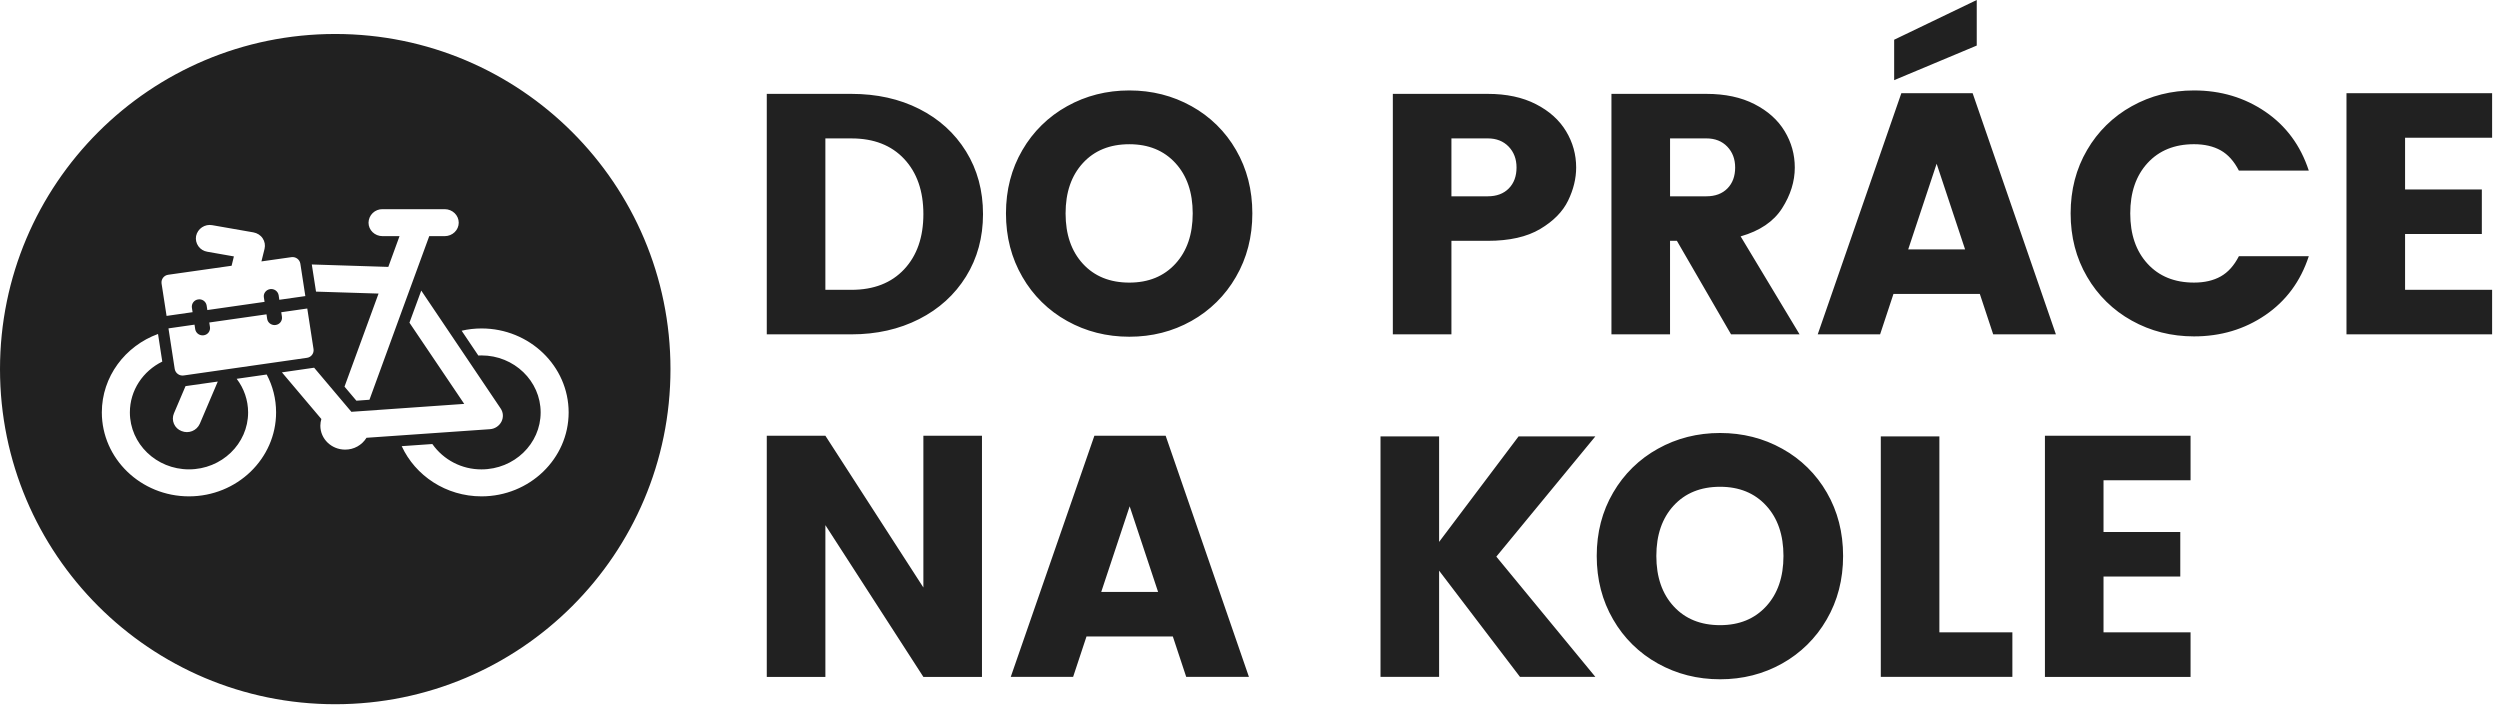
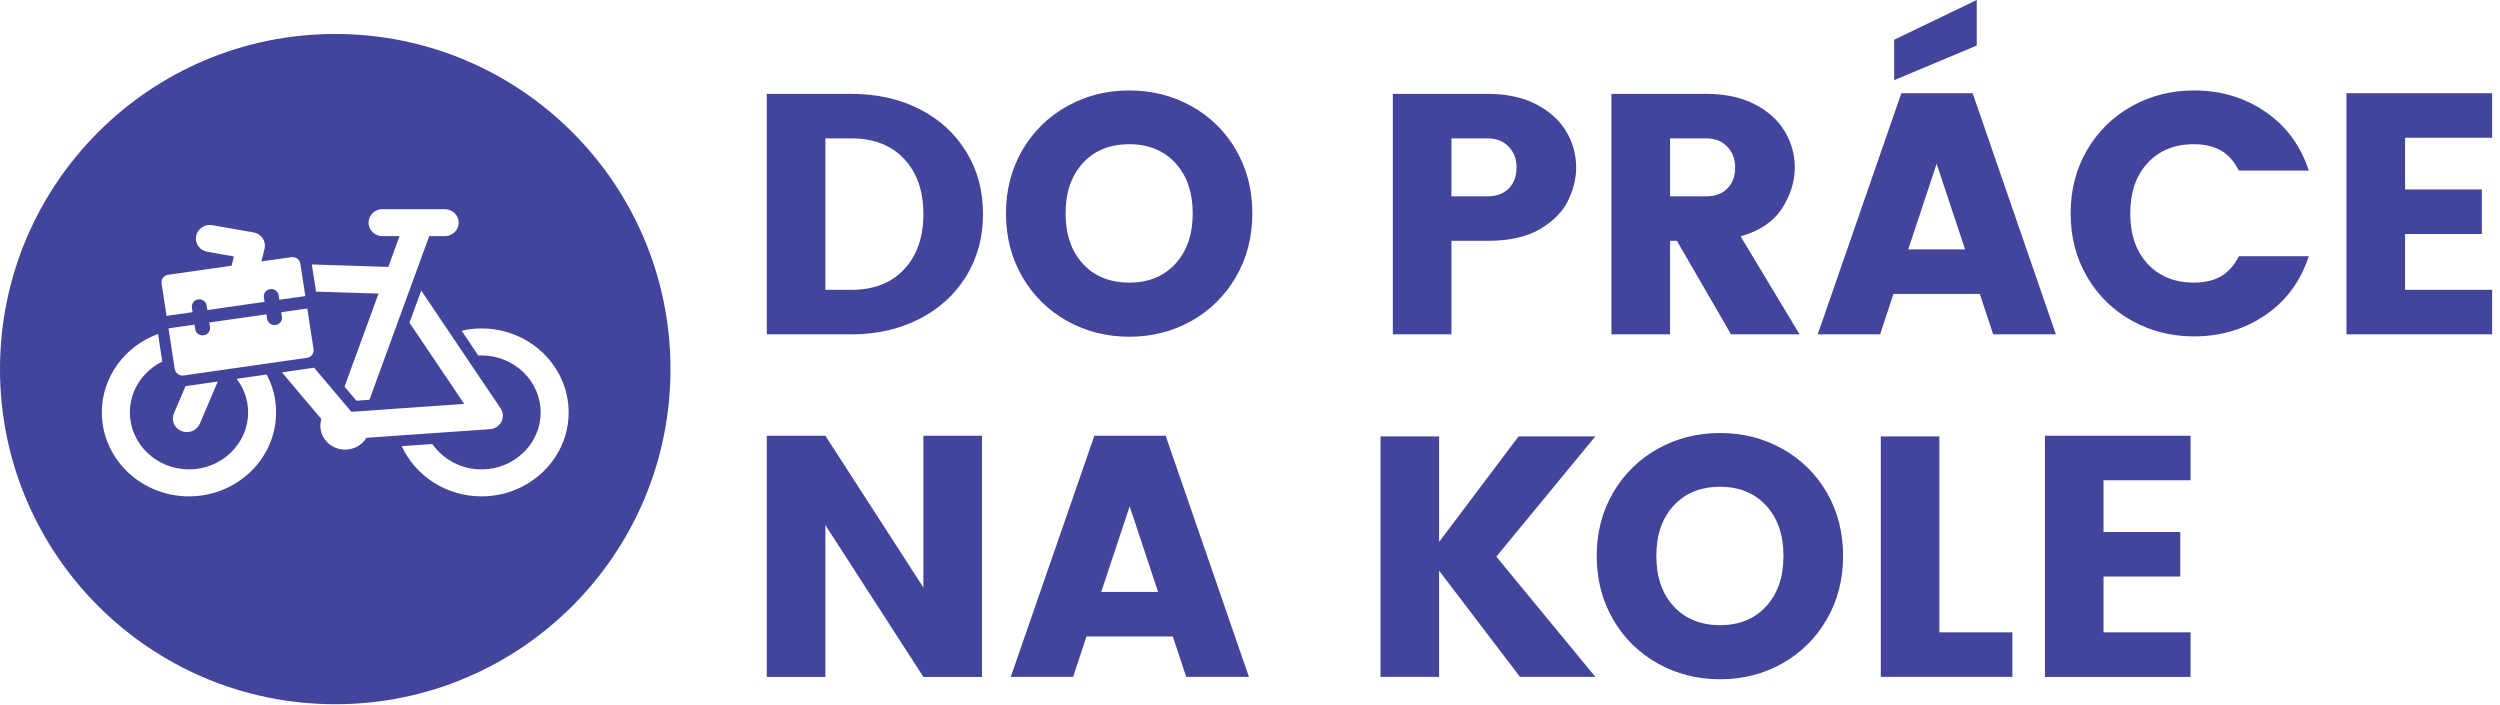
- <svg xmlns="http://www.w3.org/2000/svg" v-if="showLogo" fill="none" viewBox="0 0 142 40" class="logo" data-cy="logo">
-   <path fill="#212121" fill-rule="evenodd" d="M51.358 15.294c.727-.778 1.09-1.822 1.09-3.133 0-1.31-.363-2.354-1.09-3.132-.727-.778-1.726-1.167-2.997-1.167h-1.48v8.6h1.48c1.271 0 2.27-.39 2.997-1.168Zm3.514.409c-.643 1.037-1.532 1.845-2.667 2.422-1.136.577-2.417.866-3.844.866h-4.808V5.332h4.808c1.44 0 2.725.285 3.854.856 1.128.571 2.014 1.375 2.657 2.413.642 1.038.963 2.225.963 3.56 0 1.323-.321 2.504-.963 3.542ZM61.508 9.262c-.655.713-.983 1.666-.983 2.86 0 1.193.328 2.147.983 2.86.655.713 1.534 1.07 2.638 1.07 1.09 0 1.962-.357 2.617-1.07.656-.713.983-1.667.983-2.86 0-1.194-.327-2.147-.983-2.86-.655-.714-1.528-1.07-2.617-1.07-1.104 0-1.983.356-2.638 1.07Zm6.17-3.23a6.574 6.574 0 0 1 2.53 2.49c.617 1.064.925 2.264.925 3.6 0 1.336-.311 2.539-.934 3.61a6.646 6.646 0 0 1-2.53 2.5c-1.065.596-2.239.894-3.523.894-1.285 0-2.463-.298-3.533-.895a6.62 6.62 0 0 1-2.54-2.5c-.623-1.07-.934-2.273-.934-3.61 0-1.335.311-2.535.934-3.599a6.64 6.64 0 0 1 2.54-2.49c1.07-.597 2.248-.895 3.533-.895 1.284 0 2.462.298 3.532.895ZM85.701 10.702c.293-.298.438-.694.438-1.187 0-.48-.149-.875-.447-1.187-.3-.31-.695-.467-1.188-.467h-2.063v3.289h2.063c.506 0 .905-.15 1.197-.448Zm-3.26 2.977v5.312h-3.328V5.332h5.391c1.064 0 1.976.194 2.735.584.76.389 1.33.901 1.713 1.537.383.635.574 1.323.574 2.062 0 .623-.153 1.249-.457 1.878-.305.629-.834 1.167-1.587 1.614-.752.448-1.745.672-2.978.672h-2.063ZM94.859 11.15h2.063c.506 0 .905-.15 1.197-.448.292-.298.438-.694.438-1.187 0-.48-.15-.875-.448-1.187-.299-.31-.694-.467-1.187-.467h-2.063v3.289Zm3.464 7.84-3.075-5.311h-.39v5.312H91.53V5.332h5.392c1.064 0 1.975.194 2.734.584.76.389 1.33.901 1.713 1.537.383.635.575 1.323.575 2.062 0 .792-.241 1.563-.721 2.316-.48.752-1.265 1.284-2.355 1.595l3.348 5.565h-3.893ZM111.617 14.165 110.001 9.3l-1.615 4.865h3.231Zm.662-11.577-4.691 1.965V2.257L112.279 0v2.588Zm.175 14.106h-4.905l-.759 2.296h-3.543l4.75-13.698h4.048l4.73 13.698h-3.562l-.759-2.296ZM128.667 6.343c1.18.804 2.005 1.92 2.472 3.347h-3.971c-.272-.532-.616-.915-1.031-1.149-.416-.233-.922-.35-1.518-.35-1.103 0-1.983.357-2.638 1.07-.655.714-.983 1.667-.983 2.86 0 1.194.328 2.147.983 2.86.655.714 1.535 1.07 2.638 1.07.596 0 1.102-.116 1.518-.35.415-.233.759-.615 1.031-1.147h3.971c-.467 1.427-1.292 2.542-2.472 3.346-1.181.805-2.53 1.207-4.048 1.207-1.285 0-2.463-.299-3.533-.895a6.639 6.639 0 0 1-2.54-2.491c-.623-1.063-.934-2.263-.934-3.6 0-1.335.311-2.535.934-3.599a6.642 6.642 0 0 1 2.54-2.49c1.07-.597 2.248-.895 3.533-.895 1.518 0 2.867.402 4.048 1.206ZM136.608 7.822v2.938h4.36v2.53h-4.36v3.171h4.944v2.53h-8.272V5.293h8.272v2.53h-4.944ZM55.776 38.448h-3.328l-5.566-8.62v8.62h-3.329V24.75h3.329l5.566 8.62v-8.62h3.328v13.698ZM65.78 33.622l-1.615-4.864-1.615 4.864h3.23Zm.838 2.53h-4.905l-.76 2.295h-3.542l4.75-13.697h4.048l4.73 13.697h-3.562l-.76-2.295ZM84.991 31.616l5.625 6.83h-4.281l-4.594-6.032v6.032h-3.328V24.787h3.328v5.993l4.515-5.993h4.36l-5.625 6.83ZM95.064 28.719c-.656.713-.984 1.666-.984 2.86 0 1.193.328 2.147.984 2.86.655.713 1.534 1.07 2.637 1.07 1.09 0 1.962-.357 2.617-1.07.656-.713.983-1.667.983-2.86 0-1.194-.327-2.147-.983-2.86-.655-.713-1.528-1.07-2.617-1.07-1.103 0-1.982.357-2.637 1.07Zm6.169-3.23a6.578 6.578 0 0 1 2.531 2.49c.616 1.064.924 2.264.924 3.6 0 1.336-.311 2.539-.934 3.61a6.645 6.645 0 0 1-2.531 2.5c-1.064.596-2.238.894-3.522.894-1.285 0-2.463-.298-3.533-.895a6.621 6.621 0 0 1-2.54-2.5c-.623-1.07-.934-2.273-.934-3.61 0-1.335.311-2.535.934-3.599a6.644 6.644 0 0 1 2.54-2.49c1.07-.597 2.248-.895 3.533-.895 1.284 0 2.462.298 3.532.895ZM110.157 35.916h4.146v2.53h-7.474V24.787h3.328v11.13ZM119.48 27.28v2.937h4.36v2.53h-4.36v3.171h4.944v2.53h-8.272V24.75h8.272v2.53h-4.944ZM27.349 28.193c-2.02 0-3.76-1.176-4.532-2.851l1.74-.121a3.394 3.394 0 0 0 2.792 1.44c1.853 0 3.36-1.45 3.36-3.236 0-1.783-1.507-3.237-3.36-3.237-.06 0-.12.006-.18.006l-.948-1.409c.36-.084.74-.129 1.128-.129 2.731 0 4.95 2.14 4.95 4.77 0 2.628-2.219 4.767-4.95 4.767Zm-7.745-2.655c-.778 0-1.408-.607-1.408-1.356 0-.132.022-.26.057-.382l-2.24-2.65 1.83-.264 2.115 2.505 6.41-.45-3.111-4.612.67-1.824 4.508 6.694c.155.225.17.511.045.755a.797.797 0 0 1-.653.424l-7.01.488a1.413 1.413 0 0 1-1.213.672Zm-8.87 2.655c-2.73 0-4.95-2.139-4.95-4.768 0-2.034 1.327-3.774 3.192-4.456l.241 1.569c-1.091.536-1.84 1.625-1.84 2.887 0 1.784 1.505 3.235 3.356 3.235 1.854 0 3.36-1.451 3.36-3.235a3.15 3.15 0 0 0-.65-1.909l1.705-.244c.343.648.534 1.378.534 2.153 0 2.63-2.22 4.768-4.949 4.768ZM9.556 15.606l3.599-.511.13-.531-1.509-.265a.767.767 0 0 1-.639-.892.794.794 0 0 1 .924-.616l2.333.408c.215.04.405.157.524.335a.753.753 0 0 1 .109.597l-.178.717 1.7-.241a.449.449 0 0 1 .51.365l.284 1.846-1.478.21-.038-.262a.428.428 0 0 0-.482-.345c-.233.036-.393.243-.358.462l.04.263-3.25.465-.04-.26a.419.419 0 0 0-.48-.344.413.413 0 0 0-.358.465l.04.26-1.478.212-.285-1.845a.44.44 0 0 1 .38-.493Zm2.814 6.066-1.02 2.396a.802.802 0 0 1-1.038.416.756.756 0 0 1-.434-1.002l.66-1.55 1.832-.26Zm5.439-1.839a.435.435 0 0 1-.379.492l-6.993 1.001a.452.452 0 0 1-.513-.366l-.355-2.308 1.48-.212.039.26a.42.42 0 0 0 .419.348l.064-.004a.412.412 0 0 0 .356-.464l-.04-.262 3.25-.464.038.26c.032.203.213.35.421.35l.062-.005a.412.412 0 0 0 .357-.464l-.04-.26 1.478-.212.356 2.31Zm4.247-4.673.637-1.747h-.966c-.44 0-.795-.342-.795-.764a.78.78 0 0 1 .794-.768h3.532c.441 0 .798.343.798.768 0 .422-.357.764-.797.764h-.878l-.895 2.446-.667 1.821-1.834 5.026-.742.054-.675-.799 1.934-5.286-3.552-.111-.24-1.542 4.346.138ZM19.041 1.93C8.525 1.93 0 10.454 0 20.966 0 31.477 8.526 40 19.041 40c10.518 0 19.042-8.523 19.042-19.034 0-10.512-8.524-19.036-19.041-19.036Z" clip-rule="evenodd" />
+ <svg xmlns="http://www.w3.org/2000/svg" fill="none" viewBox="0 0 142 40" class="logo" data-cy="logo">
+   <path fill="#43449C" fill-rule="evenodd" d="M51.358 15.294c.727-.778 1.09-1.822 1.09-3.133 0-1.31-.363-2.354-1.09-3.132-.727-.778-1.726-1.167-2.997-1.167h-1.48v8.6h1.48c1.271 0 2.27-.39 2.997-1.168Zm3.514.409c-.643 1.037-1.532 1.845-2.667 2.422-1.136.577-2.417.866-3.844.866h-4.808V5.332h4.808c1.44 0 2.725.285 3.854.856 1.128.571 2.014 1.375 2.657 2.413.642 1.038.963 2.225.963 3.56 0 1.323-.321 2.504-.963 3.542ZM61.508 9.262c-.655.713-.983 1.666-.983 2.86 0 1.193.328 2.147.983 2.86.655.713 1.534 1.07 2.638 1.07 1.09 0 1.962-.357 2.617-1.07.656-.713.983-1.667.983-2.86 0-1.194-.327-2.147-.983-2.86-.655-.714-1.528-1.07-2.617-1.07-1.104 0-1.983.356-2.638 1.07Zm6.17-3.23a6.574 6.574 0 0 1 2.53 2.49c.617 1.064.925 2.264.925 3.6 0 1.336-.311 2.539-.934 3.61a6.646 6.646 0 0 1-2.53 2.5c-1.065.596-2.239.894-3.523.894-1.285 0-2.463-.298-3.533-.895a6.62 6.62 0 0 1-2.54-2.5c-.623-1.07-.934-2.273-.934-3.61 0-1.335.311-2.535.934-3.599a6.64 6.64 0 0 1 2.54-2.49c1.07-.597 2.248-.895 3.533-.895 1.284 0 2.462.298 3.532.895ZM85.701 10.702c.293-.298.438-.694.438-1.187 0-.48-.149-.875-.447-1.187-.3-.31-.695-.467-1.188-.467h-2.063v3.289h2.063c.506 0 .905-.15 1.197-.448Zm-3.26 2.977v5.312h-3.328V5.332h5.391c1.064 0 1.976.194 2.735.584.76.389 1.33.901 1.713 1.537.383.635.574 1.323.574 2.062 0 .623-.153 1.249-.457 1.878-.305.629-.834 1.167-1.587 1.614-.752.448-1.745.672-2.978.672h-2.063ZM94.859 11.15h2.063c.506 0 .905-.15 1.197-.448.292-.298.438-.694.438-1.187 0-.48-.15-.875-.448-1.187-.299-.31-.694-.467-1.187-.467h-2.063v3.289Zm3.464 7.84-3.075-5.311h-.39v5.312H91.53V5.332h5.392c1.064 0 1.975.194 2.734.584.76.389 1.33.901 1.713 1.537.383.635.575 1.323.575 2.062 0 .792-.241 1.563-.721 2.316-.48.752-1.265 1.284-2.355 1.595l3.348 5.565h-3.893ZM111.617 14.165 110.001 9.3l-1.615 4.865h3.231Zm.662-11.577-4.691 1.965V2.257L112.279 0v2.588Zm.175 14.106h-4.905l-.759 2.296h-3.543l4.75-13.698h4.048l4.73 13.698h-3.562l-.759-2.296ZM128.667 6.343c1.18.804 2.005 1.92 2.472 3.347h-3.971c-.272-.532-.616-.915-1.031-1.149-.416-.233-.922-.35-1.518-.35-1.103 0-1.983.357-2.638 1.07-.655.714-.983 1.667-.983 2.86 0 1.194.328 2.147.983 2.86.655.714 1.535 1.07 2.638 1.07.596 0 1.102-.116 1.518-.35.415-.233.759-.615 1.031-1.147h3.971c-.467 1.427-1.292 2.542-2.472 3.346-1.181.805-2.53 1.207-4.048 1.207-1.285 0-2.463-.299-3.533-.895a6.639 6.639 0 0 1-2.54-2.491c-.623-1.063-.934-2.263-.934-3.6 0-1.335.311-2.535.934-3.599a6.642 6.642 0 0 1 2.54-2.49c1.07-.597 2.248-.895 3.533-.895 1.518 0 2.867.402 4.048 1.206ZM136.608 7.822v2.938h4.36v2.53h-4.36v3.171h4.944v2.53h-8.272V5.293h8.272v2.53h-4.944ZM55.776 38.448h-3.328l-5.566-8.62v8.62h-3.329V24.75h3.329l5.566 8.62v-8.62h3.328v13.698ZM65.78 33.622l-1.615-4.864-1.615 4.864h3.23Zm.838 2.53h-4.905l-.76 2.295h-3.542l4.75-13.697h4.048l4.73 13.697h-3.562l-.76-2.295ZM84.991 31.616l5.625 6.83h-4.281l-4.594-6.032v6.032h-3.328V24.787h3.328v5.993l4.515-5.993h4.36l-5.625 6.83ZM95.064 28.719c-.656.713-.984 1.666-.984 2.86 0 1.193.328 2.147.984 2.86.655.713 1.534 1.07 2.637 1.07 1.09 0 1.962-.357 2.617-1.07.656-.713.983-1.667.983-2.86 0-1.194-.327-2.147-.983-2.86-.655-.713-1.528-1.07-2.617-1.07-1.103 0-1.982.357-2.637 1.07Zm6.169-3.23a6.578 6.578 0 0 1 2.531 2.49c.616 1.064.924 2.264.924 3.6 0 1.336-.311 2.539-.934 3.61a6.645 6.645 0 0 1-2.531 2.5c-1.064.596-2.238.894-3.522.894-1.285 0-2.463-.298-3.533-.895a6.621 6.621 0 0 1-2.54-2.5c-.623-1.07-.934-2.273-.934-3.61 0-1.335.311-2.535.934-3.599a6.644 6.644 0 0 1 2.54-2.49c1.07-.597 2.248-.895 3.533-.895 1.284 0 2.462.298 3.532.895ZM110.157 35.916h4.146v2.53h-7.474V24.787h3.328v11.13ZM119.48 27.28v2.937h4.36v2.53h-4.36v3.171h4.944v2.53h-8.272V24.75h8.272v2.53h-4.944ZM27.349 28.193c-2.02 0-3.76-1.176-4.532-2.851l1.74-.121a3.394 3.394 0 0 0 2.792 1.44c1.853 0 3.36-1.45 3.36-3.236 0-1.783-1.507-3.237-3.36-3.237-.06 0-.12.006-.18.006l-.948-1.409c.36-.084.74-.129 1.128-.129 2.731 0 4.95 2.14 4.95 4.77 0 2.628-2.219 4.767-4.95 4.767Zm-7.745-2.655c-.778 0-1.408-.607-1.408-1.356 0-.132.022-.26.057-.382l-2.24-2.65 1.83-.264 2.115 2.505 6.41-.45-3.111-4.612.67-1.824 4.508 6.694c.155.225.17.511.045.755a.797.797 0 0 1-.653.424l-7.01.488a1.413 1.413 0 0 1-1.213.672Zm-8.87 2.655c-2.73 0-4.95-2.139-4.95-4.768 0-2.034 1.327-3.774 3.192-4.456l.241 1.569c-1.091.536-1.84 1.625-1.84 2.887 0 1.784 1.505 3.235 3.356 3.235 1.854 0 3.36-1.451 3.36-3.235a3.15 3.15 0 0 0-.65-1.909l1.705-.244c.343.648.534 1.378.534 2.153 0 2.63-2.22 4.768-4.949 4.768ZM9.556 15.606l3.599-.511.13-.531-1.509-.265a.767.767 0 0 1-.639-.892.794.794 0 0 1 .924-.616l2.333.408c.215.04.405.157.524.335a.753.753 0 0 1 .109.597l-.178.717 1.7-.241a.449.449 0 0 1 .51.365l.284 1.846-1.478.21-.038-.262a.428.428 0 0 0-.482-.345c-.233.036-.393.243-.358.462l.04.263-3.25.465-.04-.26a.419.419 0 0 0-.48-.344.413.413 0 0 0-.358.465l.04.26-1.478.212-.285-1.845a.44.44 0 0 1 .38-.493Zm2.814 6.066-1.02 2.396a.802.802 0 0 1-1.038.416.756.756 0 0 1-.434-1.002l.66-1.55 1.832-.26Zm5.439-1.839a.435.435 0 0 1-.379.492l-6.993 1.001a.452.452 0 0 1-.513-.366l-.355-2.308 1.48-.212.039.26a.42.42 0 0 0 .419.348l.064-.004a.412.412 0 0 0 .356-.464l-.04-.262 3.25-.464.038.26c.032.203.213.35.421.35l.062-.005a.412.412 0 0 0 .357-.464l-.04-.26 1.478-.212.356 2.31Zm4.247-4.673.637-1.747h-.966c-.44 0-.795-.342-.795-.764a.78.78 0 0 1 .794-.768h3.532c.441 0 .798.343.798.768 0 .422-.357.764-.797.764h-.878l-.895 2.446-.667 1.821-1.834 5.026-.742.054-.675-.799 1.934-5.286-3.552-.111-.24-1.542 4.346.138ZM19.041 1.93C8.525 1.93 0 10.454 0 20.966 0 31.477 8.526 40 19.041 40c10.518 0 19.042-8.523 19.042-19.034 0-10.512-8.524-19.036-19.041-19.036Z" clip-rule="evenodd" />
</svg>
